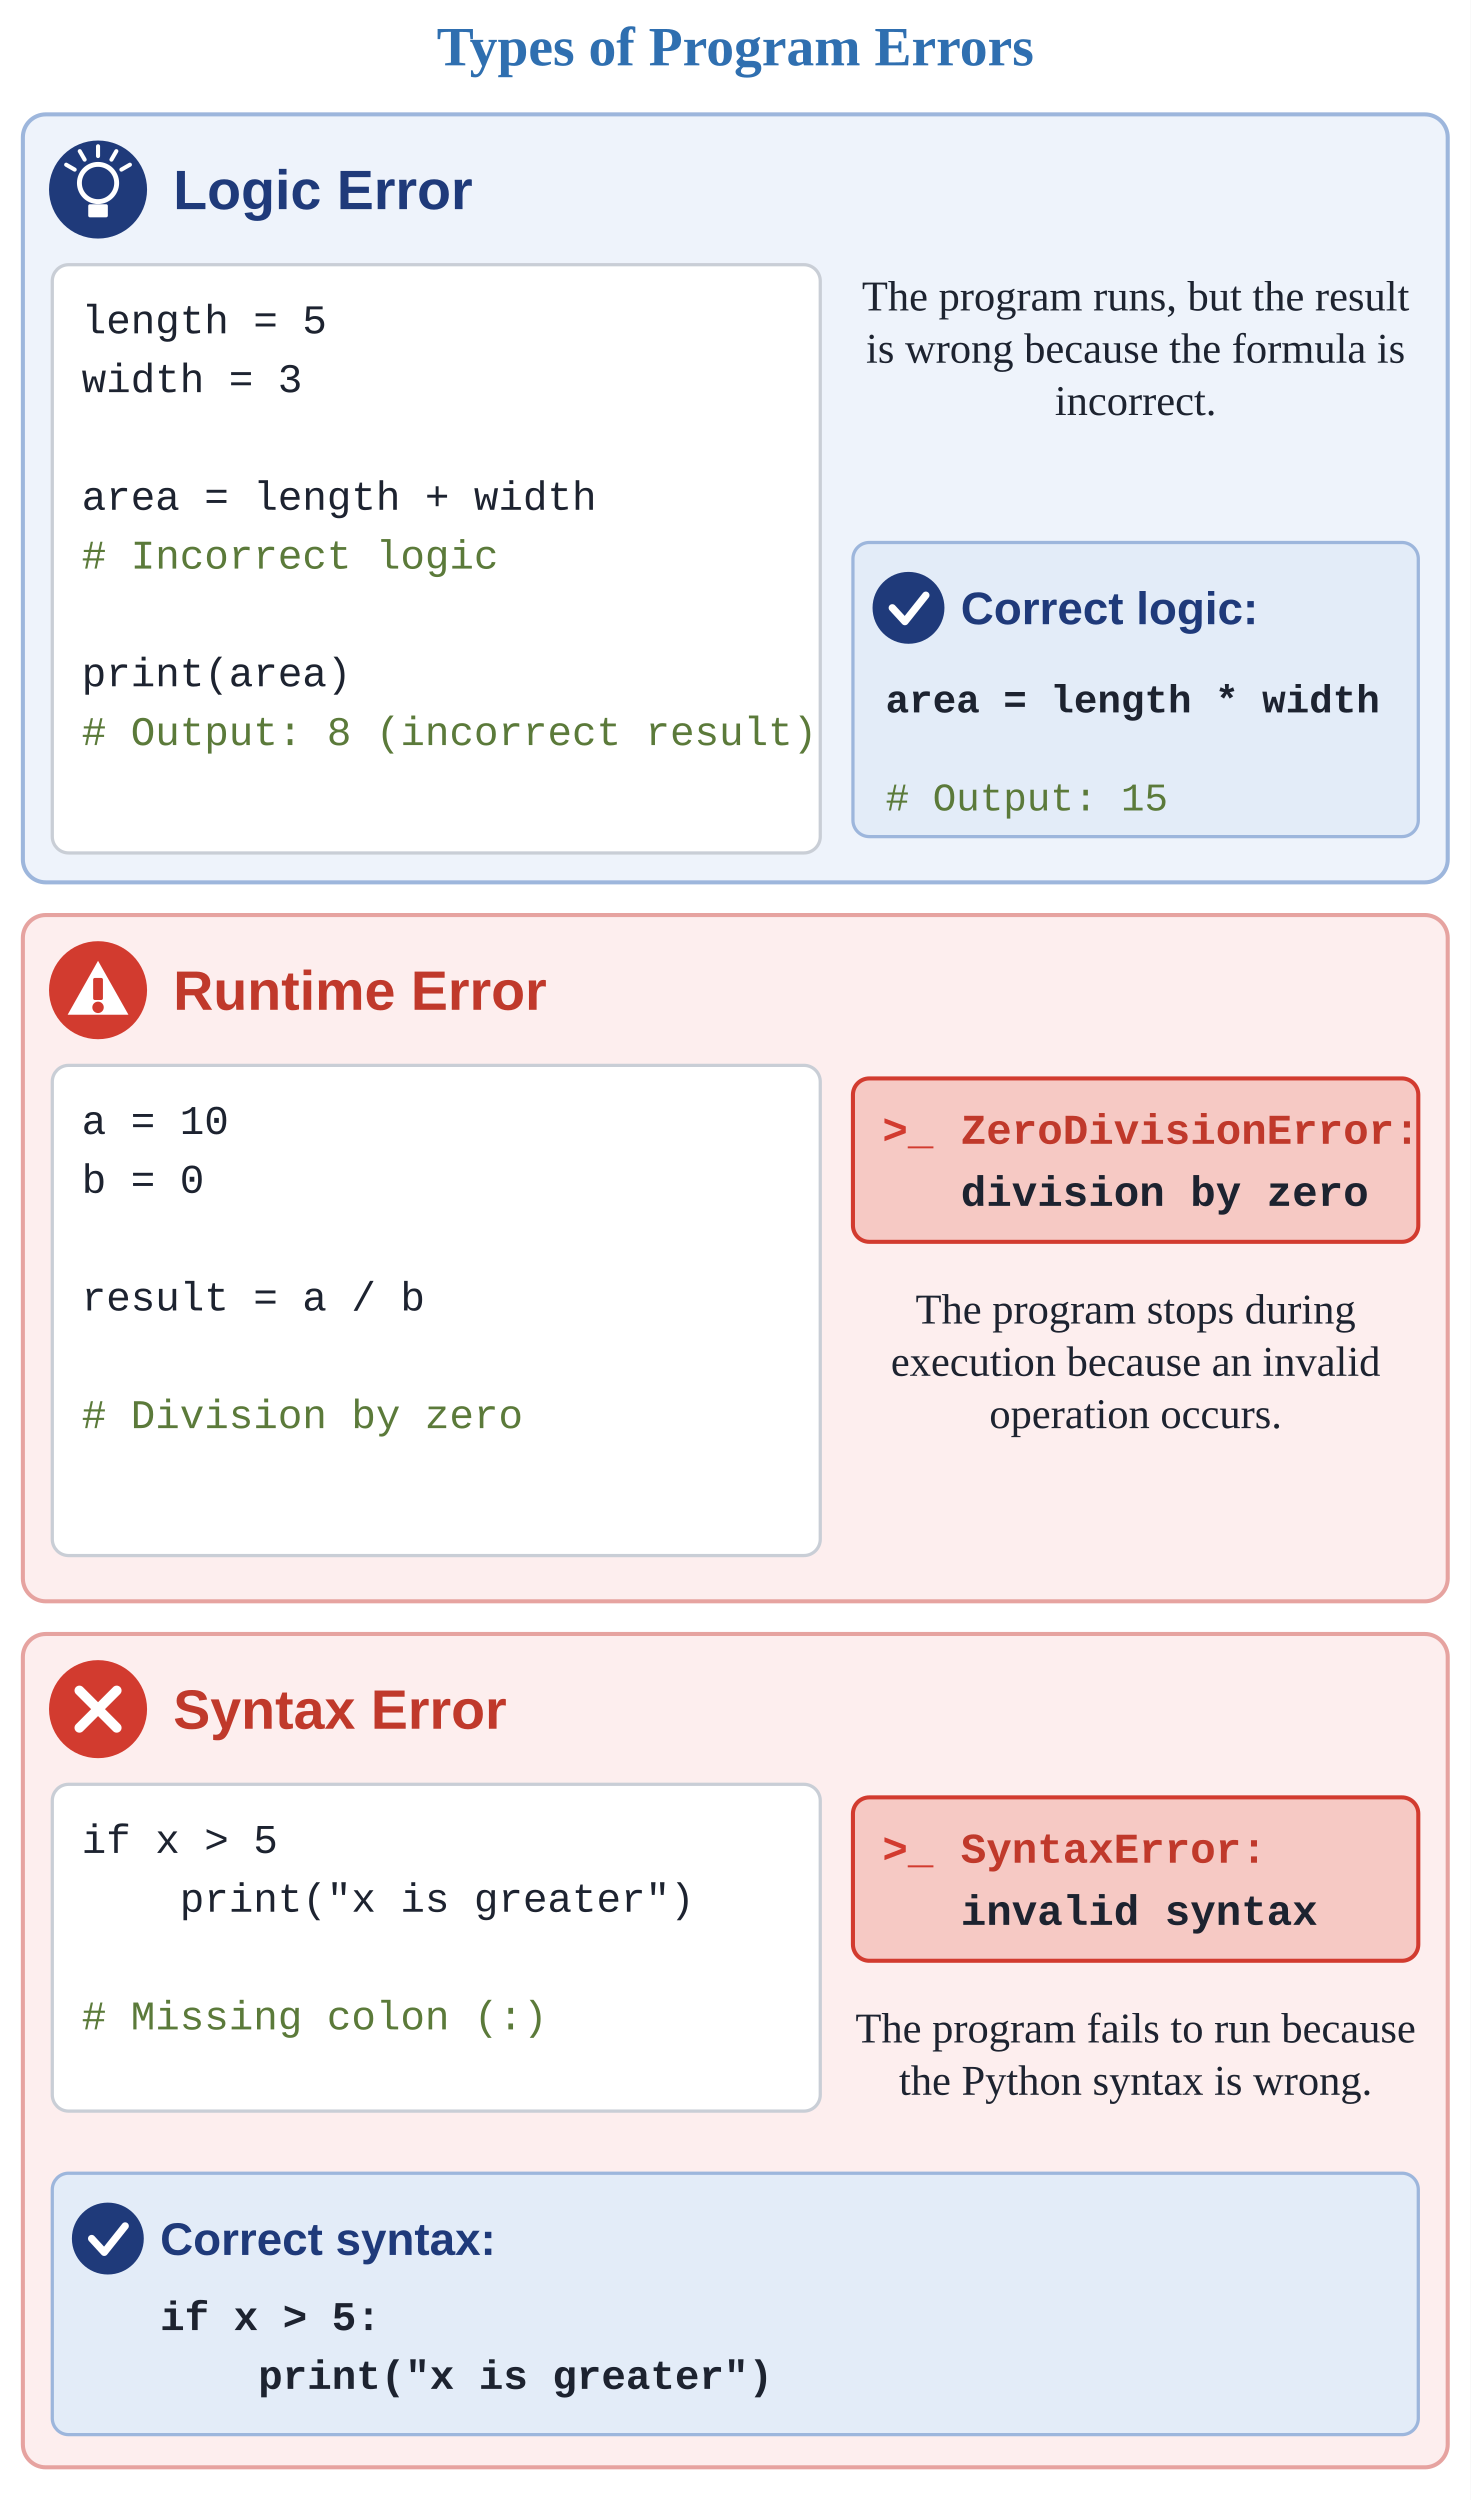
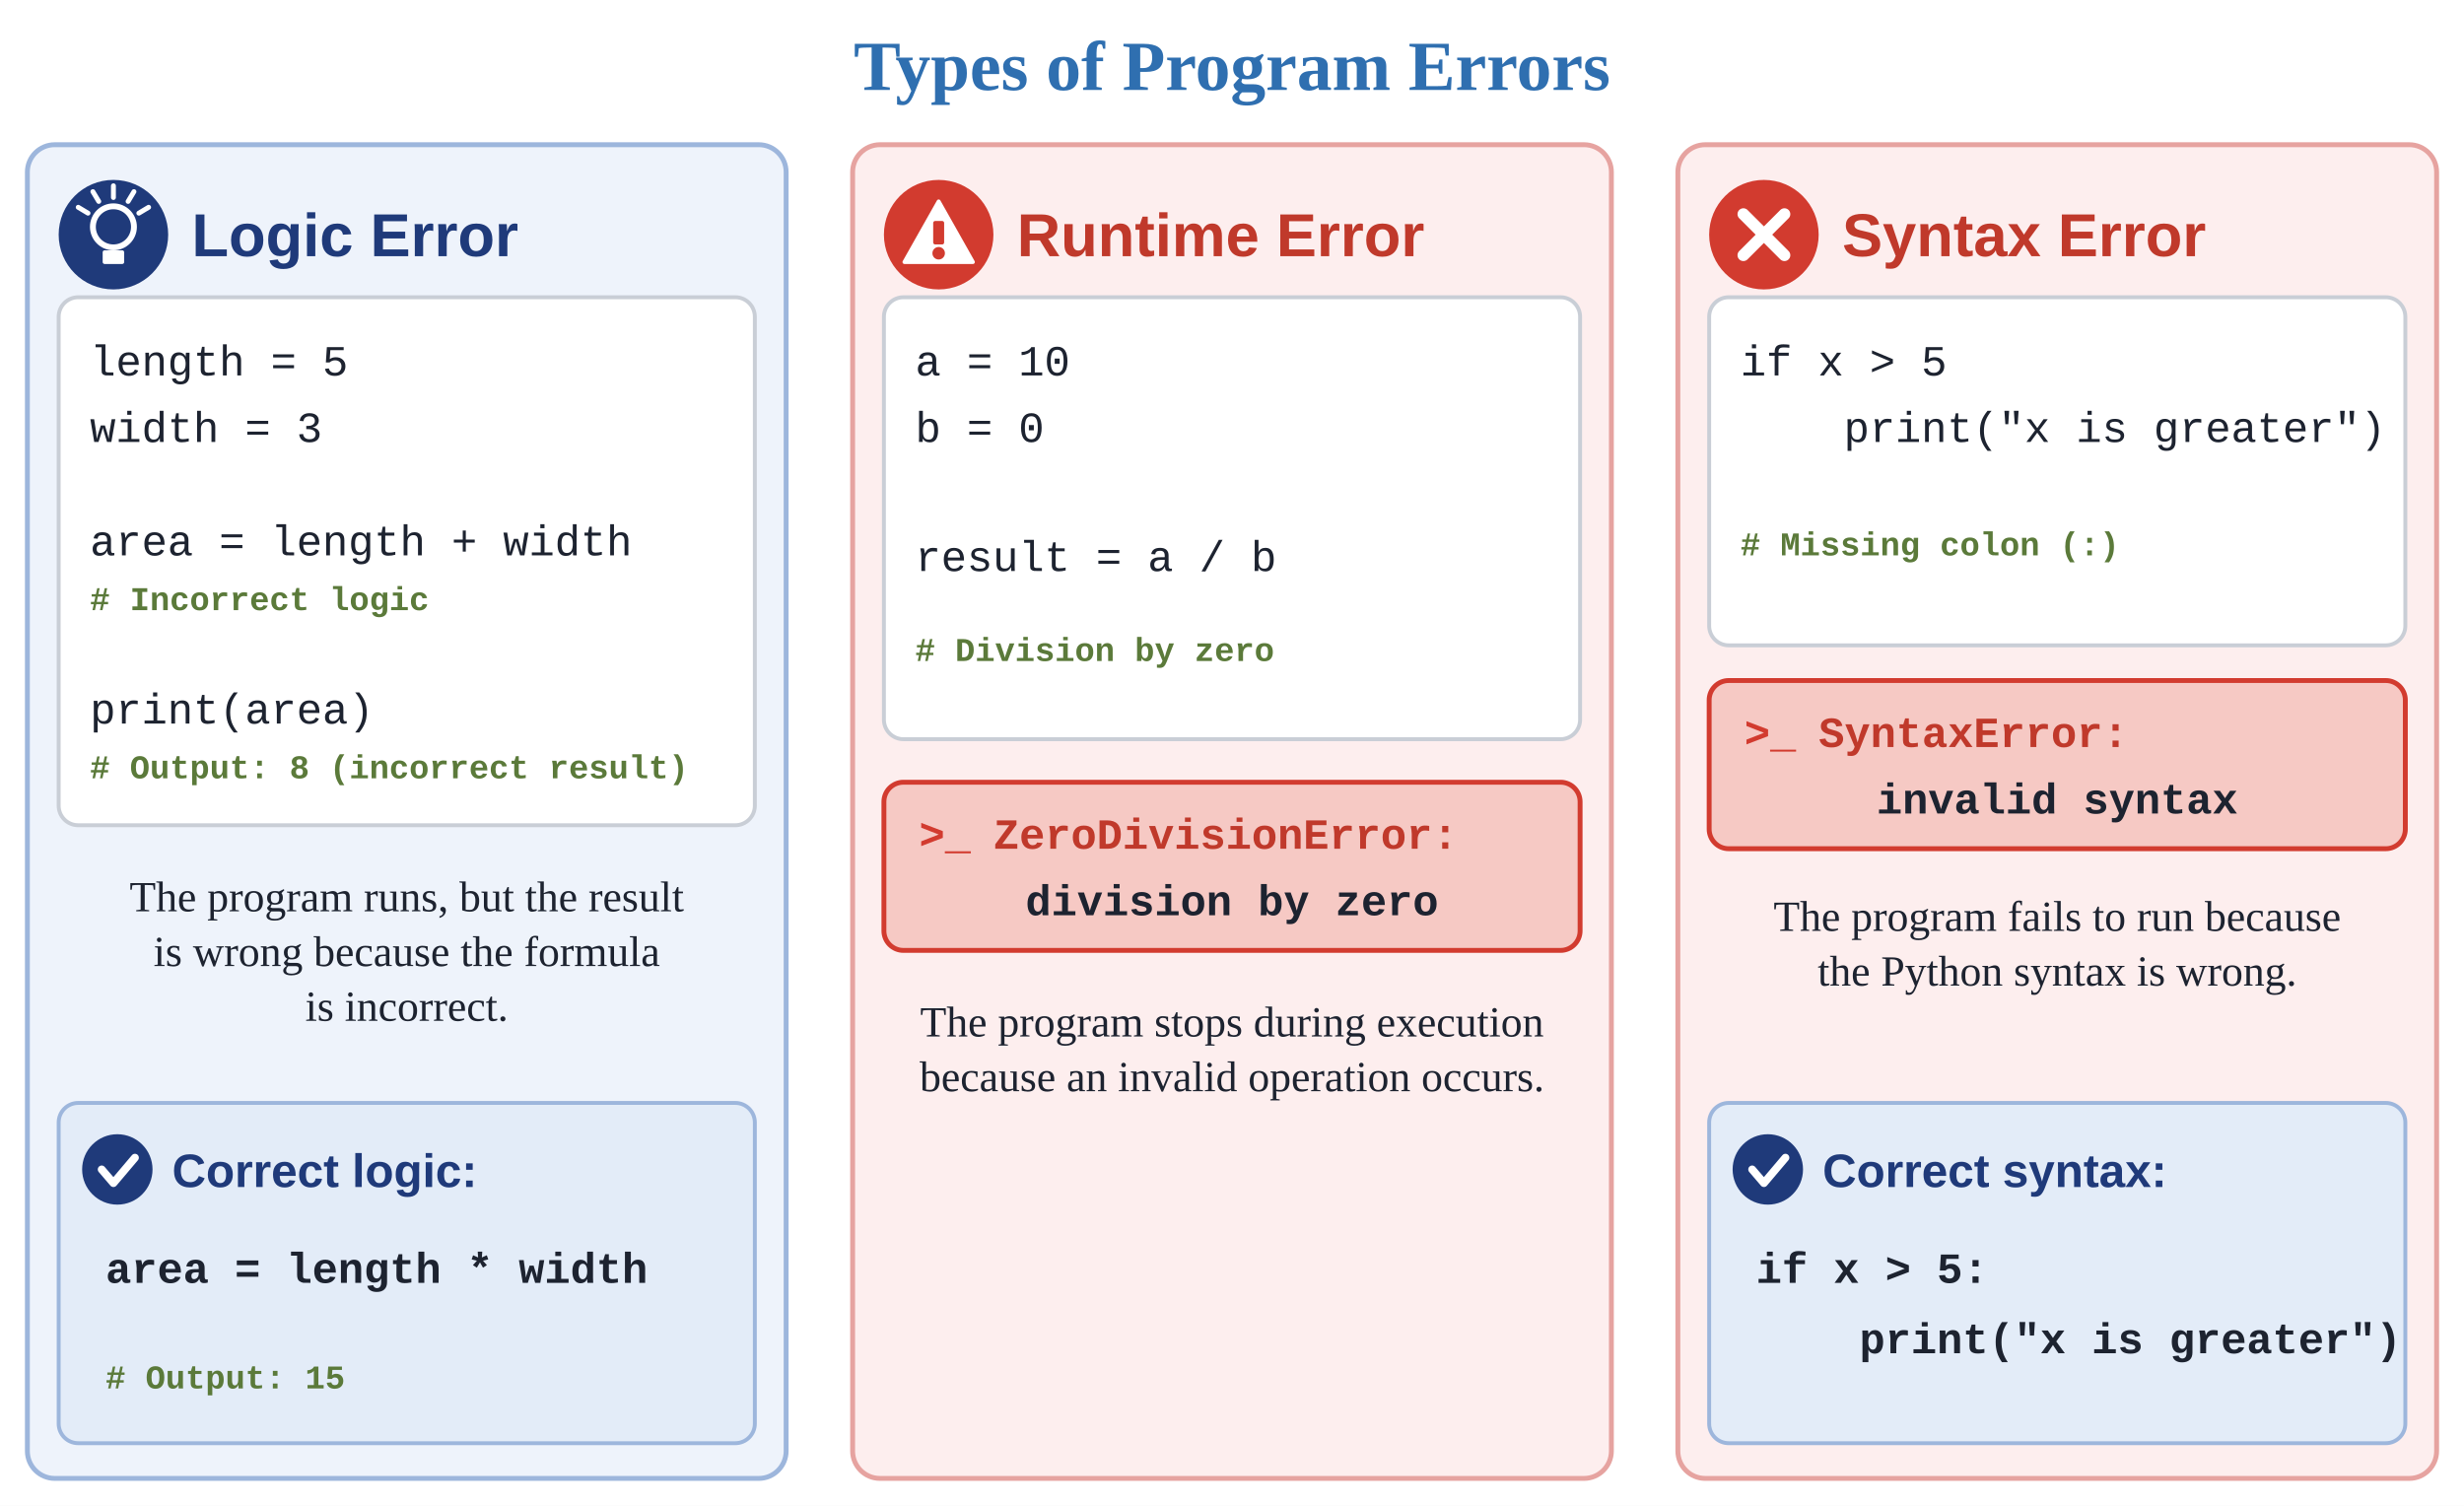
- <svg xmlns="http://www.w3.org/2000/svg" viewBox="0 0 900 1530" font-family="Times New Roman, Times, serif">
-   <rect width="900" height="1530" fill="#ffffff" />
-   <text x="450.0" y="40.0" font-size="34" fill="#2f6fb0" text-anchor="middle" font-family="Times New Roman, Times, serif" font-weight="700">Types of Program Errors</text>
-   <rect x="14.0" y="70.0" width="872.0" height="470.0" rx="14" fill="#eef3fb" stroke="#9db6dc" stroke-width="2.5" />
-   <circle cx="60.0" cy="116.0" r="30.0" fill="#1f3a7a" stroke="none" stroke-width="2" />
-   <circle cx="60.0" cy="112.0" r="11.4" fill="none" stroke="#ffffff" stroke-width="3" />
-   <rect x="54.0" y="125.0" width="12.0" height="8.0" rx="1" fill="#ffffff" stroke="none" stroke-width="0" />
-   <line x1="45.7" y1="103.8" x2="40.5" y2="100.8" stroke="#ffffff" stroke-width="2.5" stroke-linecap="round" />
-   <line x1="60.0" y1="95.5" x2="60.0" y2="89.5" stroke="#ffffff" stroke-width="2.5" stroke-linecap="round" />
-   <line x1="74.3" y1="103.8" x2="79.5" y2="100.8" stroke="#ffffff" stroke-width="2.5" stroke-linecap="round" />
-   <line x1="51.8" y1="97.7" x2="48.8" y2="92.5" stroke="#ffffff" stroke-width="2.5" stroke-linecap="round" />
-   <line x1="68.2" y1="97.7" x2="71.2" y2="92.5" stroke="#ffffff" stroke-width="2.5" stroke-linecap="round" />
-   <text x="106.0" y="128.0" font-size="34" fill="#1f3a7a" text-anchor="start" font-family="Segoe UI, Arial, sans-serif" font-weight="700">Logic Error</text>
-   <rect x="32.0" y="162.0" width="470.0" height="360.0" rx="10" fill="#ffffff" stroke="#c9ced6" stroke-width="2" />
-   <text x="50.0" y="204.0" font-size="25" fill="#1d2330" font-family="Consolas, Courier New, monospace" xml:space="preserve">length = 5</text>
-   <text x="50.0" y="240.0" font-size="25" fill="#1d2330" font-family="Consolas, Courier New, monospace" xml:space="preserve">width = 3</text>
-   <text x="50.0" y="312.0" font-size="25" fill="#1d2330" font-family="Consolas, Courier New, monospace" xml:space="preserve">area = length + width</text>
-   <text x="50.0" y="348.0" font-size="25" fill="#5b7a3a" font-family="Consolas, Courier New, monospace" xml:space="preserve"># Incorrect logic</text>
-   <text x="50.0" y="420.0" font-size="25" fill="#1d2330" font-family="Consolas, Courier New, monospace" xml:space="preserve">print(area)</text>
-   <text x="50.0" y="456.0" font-size="25" fill="#5b7a3a" font-family="Consolas, Courier New, monospace" xml:space="preserve"># Output: 8 (incorrect result)</text>
-   <text x="695.0" y="190.0" font-size="26" fill="#1d2330" text-anchor="middle" font-family="Times New Roman, Times, serif">The program runs, but the result</text>
-   <text x="695.0" y="222.0" font-size="26" fill="#1d2330" text-anchor="middle" font-family="Times New Roman, Times, serif">is wrong because the formula is</text>
-   <text x="695.0" y="254.0" font-size="26" fill="#1d2330" text-anchor="middle" font-family="Times New Roman, Times, serif">incorrect.</text>
-   <rect x="522.0" y="332.0" width="346.0" height="180.0" rx="10" fill="#e3ecf8" stroke="#9db6dc" stroke-width="2" />
-   <circle cx="556.0" cy="372.0" r="22.0" fill="#1f3a7a" stroke="none" stroke-width="2" />
-   <path d="M546.1 372.0 L553.8 380.4 L566.6 364.3" fill="none" stroke="#ffffff" stroke-width="4.5" stroke-linejoin="round" stroke-linecap="round" />
-   <text x="588.0" y="382.0" font-size="28" fill="#1f3a7a" text-anchor="start" font-family="Segoe UI, Arial, sans-serif" font-weight="700">Correct logic:</text>
-   <text x="542.0" y="436.0" font-size="24" fill="#1d2330" font-family="Consolas, Courier New, monospace" xml:space="preserve" font-weight="700">area = length * width</text>
-   <text x="542.0" y="496.0" font-size="24" fill="#5b7a3a" font-family="Consolas, Courier New, monospace" xml:space="preserve"># Output: 15</text>
-   <rect x="14.0" y="560.0" width="872.0" height="420.0" rx="14" fill="#fdeeee" stroke="#e6a3a0" stroke-width="2.5" />
-   <circle cx="60.0" cy="606.0" r="30.0" fill="#d23b2f" stroke="none" stroke-width="2" />
-   <path d="M60.0 588.0 L41.4 621.0 L78.6 621.0 Z" fill="#ffffff" stroke="none" stroke-width="2" stroke-linejoin="round" stroke-linecap="round" />
-   <rect x="57.0" y="598.5" width="6.0" height="13.5" rx="1" fill="#d23b2f" stroke="none" stroke-width="0" />
-   <circle cx="60.0" cy="616.5" r="3.5" fill="#d23b2f" stroke="none" stroke-width="2" />
-   <text x="106.0" y="618.0" font-size="34" fill="#c0392b" text-anchor="start" font-family="Segoe UI, Arial, sans-serif" font-weight="700">Runtime Error</text>
-   <rect x="32.0" y="652.0" width="470.0" height="300.0" rx="10" fill="#ffffff" stroke="#c9ced6" stroke-width="2" />
-   <text x="50.0" y="694.0" font-size="25" fill="#1d2330" font-family="Consolas, Courier New, monospace" xml:space="preserve">a = 10</text>
-   <text x="50.0" y="730.0" font-size="25" fill="#1d2330" font-family="Consolas, Courier New, monospace" xml:space="preserve">b = 0</text>
-   <text x="50.0" y="802.0" font-size="25" fill="#1d2330" font-family="Consolas, Courier New, monospace" xml:space="preserve">result = a / b</text>
-   <text x="50.0" y="874.0" font-size="25" fill="#5b7a3a" font-family="Consolas, Courier New, monospace" xml:space="preserve"># Division by zero</text>
-   <rect x="522.0" y="660.0" width="346.0" height="100.0" rx="10" fill="#f6c9c4" stroke="#d23b2f" stroke-width="2.5" />
-   <text x="540.0" y="700.0" font-size="26" fill="#d23b2f" text-anchor="start" font-family="Consolas, Courier New, monospace" font-weight="700">&gt;_</text>
-   <text x="588.0" y="700.0" font-size="26" fill="#c0392b" text-anchor="start" font-family="Consolas, Courier New, monospace" font-weight="700">ZeroDivisionError:</text>
-   <text x="588.0" y="738.0" font-size="26" fill="#1d2330" text-anchor="start" font-family="Consolas, Courier New, monospace" font-weight="700">division by zero</text>
-   <text x="695.0" y="810.0" font-size="26" fill="#1d2330" text-anchor="middle" font-family="Times New Roman, Times, serif">The program stops during</text>
-   <text x="695.0" y="842.0" font-size="26" fill="#1d2330" text-anchor="middle" font-family="Times New Roman, Times, serif">execution because an invalid</text>
-   <text x="695.0" y="874.0" font-size="26" fill="#1d2330" text-anchor="middle" font-family="Times New Roman, Times, serif">operation occurs.</text>
-   <rect x="14.0" y="1000.0" width="872.0" height="510.0" rx="14" fill="#fdeeee" stroke="#e6a3a0" stroke-width="2.5" />
-   <circle cx="60.0" cy="1046.0" r="30.0" fill="#d23b2f" stroke="none" stroke-width="2" />
-   <line x1="48.6" y1="1034.6" x2="71.4" y2="1057.4" stroke="#ffffff" stroke-width="6" stroke-linecap="round" />
-   <line x1="48.6" y1="1057.4" x2="71.4" y2="1034.6" stroke="#ffffff" stroke-width="6" stroke-linecap="round" />
-   <text x="106.0" y="1058.0" font-size="34" fill="#c0392b" text-anchor="start" font-family="Segoe UI, Arial, sans-serif" font-weight="700">Syntax Error</text>
-   <rect x="32.0" y="1092.0" width="470.0" height="200.0" rx="10" fill="#ffffff" stroke="#c9ced6" stroke-width="2" />
-   <text x="50.0" y="1134.0" font-size="25" fill="#1d2330" font-family="Consolas, Courier New, monospace" xml:space="preserve">if x &gt; 5</text>
-   <text x="50.0" y="1170.0" font-size="25" fill="#1d2330" font-family="Consolas, Courier New, monospace" xml:space="preserve">    print("x is greater")</text>
-   <text x="50.0" y="1242.0" font-size="25" fill="#5b7a3a" font-family="Consolas, Courier New, monospace" xml:space="preserve"># Missing colon (:)</text>
-   <rect x="522.0" y="1100.0" width="346.0" height="100.0" rx="10" fill="#f6c9c4" stroke="#d23b2f" stroke-width="2.5" />
-   <text x="540.0" y="1140.0" font-size="26" fill="#d23b2f" text-anchor="start" font-family="Consolas, Courier New, monospace" font-weight="700">&gt;_</text>
-   <text x="588.0" y="1140.0" font-size="26" fill="#c0392b" text-anchor="start" font-family="Consolas, Courier New, monospace" font-weight="700">SyntaxError:</text>
-   <text x="588.0" y="1178.0" font-size="26" fill="#1d2330" text-anchor="start" font-family="Consolas, Courier New, monospace" font-weight="700">invalid syntax</text>
-   <text x="695.0" y="1250.0" font-size="26" fill="#1d2330" text-anchor="middle" font-family="Times New Roman, Times, serif">The program fails to run because</text>
-   <text x="695.0" y="1282.0" font-size="26" fill="#1d2330" text-anchor="middle" font-family="Times New Roman, Times, serif">the Python syntax is wrong.</text>
-   <rect x="32.0" y="1330.0" width="836.0" height="160.0" rx="10" fill="#e3ecf8" stroke="#9db6dc" stroke-width="2" />
-   <circle cx="66.0" cy="1370.0" r="22.0" fill="#1f3a7a" stroke="none" stroke-width="2" />
-   <path d="M56.1 1370.0 L63.8 1378.4 L76.6 1362.3" fill="none" stroke="#ffffff" stroke-width="4.5" stroke-linejoin="round" stroke-linecap="round" />
-   <text x="98.0" y="1380.0" font-size="28" fill="#1f3a7a" text-anchor="start" font-family="Segoe UI, Arial, sans-serif" font-weight="700">Correct syntax:</text>
-   <text x="98.0" y="1426.0" font-size="25" fill="#1d2330" font-family="Consolas, Courier New, monospace" xml:space="preserve" font-weight="700">if x &gt; 5:</text>
-   <text x="98.0" y="1462.0" font-size="25" fill="#1d2330" font-family="Consolas, Courier New, monospace" xml:space="preserve" font-weight="700">    print("x is greater")</text>
+ <svg xmlns="http://www.w3.org/2000/svg" viewBox="0 0 1260 770" font-family="Times New Roman, Times, serif">
+   <rect width="1260" height="770" fill="#ffffff" />
+   <text x="630.0" y="46" font-size="36" fill="#2f6fb0" text-anchor="middle" font-family="Times New Roman, Times, serif" font-weight="700">Types of Program Errors</text>
+   <rect x="14" y="74" width="388" height="682" rx="14" fill="#eef3fb" stroke="#9db6dc" stroke-width="2.5" />
+   <circle cx="58" cy="120" r="28" fill="#1f3a7a" />
+   <circle cx="58" cy="116" r="10.5" fill="none" stroke="#ffffff" stroke-width="3" />
+   <rect x="52.5" y="128" width="11" height="7" rx="1" fill="#ffffff" />
+   <line x1="45" y1="109" x2="40" y2="106" stroke="#ffffff" stroke-width="2.5" stroke-linecap="round" />
+   <line x1="58" y1="101" x2="58" y2="95" stroke="#ffffff" stroke-width="2.5" stroke-linecap="round" />
+   <line x1="71" y1="109" x2="76" y2="106" stroke="#ffffff" stroke-width="2.5" stroke-linecap="round" />
+   <line x1="50.5" y1="103" x2="47.5" y2="98" stroke="#ffffff" stroke-width="2.5" stroke-linecap="round" />
+   <line x1="65.5" y1="103" x2="68.5" y2="98" stroke="#ffffff" stroke-width="2.5" stroke-linecap="round" />
+   <text x="98" y="131" font-size="31" fill="#1f3a7a" text-anchor="start" font-family="Segoe UI, Arial, sans-serif" font-weight="700">Logic Error</text>
+   <rect x="30" y="152" width="356" height="270" rx="10" fill="#ffffff" stroke="#c9ced6" stroke-width="2" />
+   <text x="46" y="192" font-size="22" fill="#1d2330" text-anchor="start" font-family="Consolas, Courier New, monospace" xml:space="preserve">length = 5</text>
+   <text x="46" y="226" font-size="22" fill="#1d2330" text-anchor="start" font-family="Consolas, Courier New, monospace" xml:space="preserve">width = 3</text>
+   <text x="46" y="284" font-size="22" fill="#1d2330" text-anchor="start" font-family="Consolas, Courier New, monospace" xml:space="preserve">area = length + width</text>
+   <text x="46" y="312" font-size="17" fill="#5b7a3a" text-anchor="start" font-family="Consolas, Courier New, monospace" font-weight="700" xml:space="preserve"># Incorrect logic</text>
+   <text x="46" y="370" font-size="22" fill="#1d2330" text-anchor="start" font-family="Consolas, Courier New, monospace" xml:space="preserve">print(area)</text>
+   <text x="46" y="398" font-size="17" fill="#5b7a3a" text-anchor="start" font-family="Consolas, Courier New, monospace" font-weight="700" xml:space="preserve"># Output: 8 (incorrect result)</text>
+   <text x="208.0" y="466" font-size="22" fill="#1d2330" text-anchor="middle" font-family="Times New Roman, Times, serif">The program runs, but the result</text>
+   <text x="208.0" y="494" font-size="22" fill="#1d2330" text-anchor="middle" font-family="Times New Roman, Times, serif">is wrong because the formula</text>
+   <text x="208.0" y="522" font-size="22" fill="#1d2330" text-anchor="middle" font-family="Times New Roman, Times, serif">is incorrect.</text>
+   <rect x="30" y="564" width="356" height="174" rx="10" fill="#e3ecf8" stroke="#9db6dc" stroke-width="2" />
+   <circle cx="60" cy="598" r="18" fill="#1f3a7a" />
+   <path d="M52 598 L58 605 L69 592" fill="none" stroke="#ffffff" stroke-width="4" stroke-linejoin="round" stroke-linecap="round" />
+   <text x="88" y="607" font-size="24" fill="#1f3a7a" text-anchor="start" font-family="Segoe UI, Arial, sans-serif" font-weight="700">Correct logic:</text>
+   <text x="54" y="656" font-size="22" fill="#1d2330" text-anchor="start" font-family="Consolas, Courier New, monospace" font-weight="700" xml:space="preserve">area = length * width</text>
+   <text x="54" y="710" font-size="17" fill="#5b7a3a" text-anchor="start" font-family="Consolas, Courier New, monospace" font-weight="700" xml:space="preserve"># Output: 15</text>
+   <rect x="436" y="74" width="388" height="682" rx="14" fill="#fdeeee" stroke="#e6a3a0" stroke-width="2.5" />
+   <circle cx="480" cy="120" r="28" fill="#d23b2f" />
+   <path d="M480 103 L462.5 134 L497.5 134 Z" fill="#ffffff" stroke="#ffffff" stroke-width="2" stroke-linejoin="round" />
+   <rect x="477.2" y="113" width="5.6" height="12" rx="1" fill="#d23b2f" />
+   <circle cx="480" cy="129.5" r="3.2" fill="#d23b2f" />
+   <text x="520" y="131" font-size="31" fill="#c0392b" text-anchor="start" font-family="Segoe UI, Arial, sans-serif" font-weight="700">Runtime Error</text>
+   <rect x="452" y="152" width="356" height="226" rx="10" fill="#ffffff" stroke="#c9ced6" stroke-width="2" />
+   <text x="468" y="192" font-size="22" fill="#1d2330" text-anchor="start" font-family="Consolas, Courier New, monospace" xml:space="preserve">a = 10</text>
+   <text x="468" y="226" font-size="22" fill="#1d2330" text-anchor="start" font-family="Consolas, Courier New, monospace" xml:space="preserve">b = 0</text>
+   <text x="468" y="292" font-size="22" fill="#1d2330" text-anchor="start" font-family="Consolas, Courier New, monospace" xml:space="preserve">result = a / b</text>
+   <text x="468" y="338" font-size="17" fill="#5b7a3a" text-anchor="start" font-family="Consolas, Courier New, monospace" font-weight="700" xml:space="preserve"># Division by zero</text>
+   <rect x="452" y="400" width="356" height="86" rx="10" fill="#f6c9c4" stroke="#d23b2f" stroke-width="2.5" />
+   <text x="470" y="434" font-size="22" fill="#d23b2f" text-anchor="start" font-family="Consolas, Courier New, monospace" font-weight="700">&gt;_</text>
+   <text x="508" y="434" font-size="22" fill="#c0392b" text-anchor="start" font-family="Consolas, Courier New, monospace" font-weight="700">ZeroDivisionError:</text>
+   <text x="630.0" y="468" font-size="22" fill="#1d2330" text-anchor="middle" font-family="Consolas, Courier New, monospace" font-weight="700">division by zero</text>
+   <text x="630.0" y="530" font-size="22" fill="#1d2330" text-anchor="middle" font-family="Times New Roman, Times, serif">The program stops during execution</text>
+   <text x="630.0" y="558" font-size="22" fill="#1d2330" text-anchor="middle" font-family="Times New Roman, Times, serif">because an invalid operation occurs.</text>
+   <rect x="858" y="74" width="388" height="682" rx="14" fill="#fdeeee" stroke="#e6a3a0" stroke-width="2.5" />
+   <circle cx="902" cy="120" r="28" fill="#d23b2f" />
+   <line x1="891.5" y1="109.5" x2="912.5" y2="130.5" stroke="#ffffff" stroke-width="6" stroke-linecap="round" />
+   <line x1="891.5" y1="130.5" x2="912.5" y2="109.5" stroke="#ffffff" stroke-width="6" stroke-linecap="round" />
+   <text x="942" y="131" font-size="31" fill="#c0392b" text-anchor="start" font-family="Segoe UI, Arial, sans-serif" font-weight="700">Syntax Error</text>
+   <rect x="874" y="152" width="356" height="178" rx="10" fill="#ffffff" stroke="#c9ced6" stroke-width="2" />
+   <text x="890" y="192" font-size="22" fill="#1d2330" text-anchor="start" font-family="Consolas, Courier New, monospace" xml:space="preserve">if x &gt; 5</text>
+   <text x="890" y="226" font-size="22" fill="#1d2330" text-anchor="start" font-family="Consolas, Courier New, monospace" xml:space="preserve">    print("x is greater")</text>
+   <text x="890" y="284" font-size="17" fill="#5b7a3a" text-anchor="start" font-family="Consolas, Courier New, monospace" font-weight="700" xml:space="preserve"># Missing colon (:)</text>
+   <rect x="874" y="348" width="356" height="86" rx="10" fill="#f6c9c4" stroke="#d23b2f" stroke-width="2.5" />
+   <text x="892" y="382" font-size="22" fill="#d23b2f" text-anchor="start" font-family="Consolas, Courier New, monospace" font-weight="700">&gt;_</text>
+   <text x="930" y="382" font-size="22" fill="#c0392b" text-anchor="start" font-family="Consolas, Courier New, monospace" font-weight="700">SyntaxError:</text>
+   <text x="1052.0" y="416" font-size="22" fill="#1d2330" text-anchor="middle" font-family="Consolas, Courier New, monospace" font-weight="700">invalid syntax</text>
+   <text x="1052.0" y="476" font-size="22" fill="#1d2330" text-anchor="middle" font-family="Times New Roman, Times, serif">The program fails to run because</text>
+   <text x="1052.0" y="504" font-size="22" fill="#1d2330" text-anchor="middle" font-family="Times New Roman, Times, serif">the Python syntax is wrong.</text>
+   <rect x="874" y="564" width="356" height="174" rx="10" fill="#e3ecf8" stroke="#9db6dc" stroke-width="2" />
+   <circle cx="904" cy="598" r="18" fill="#1f3a7a" />
+   <path d="M896 598 L902 605 L913 592" fill="none" stroke="#ffffff" stroke-width="4" stroke-linejoin="round" stroke-linecap="round" />
+   <text x="932" y="607" font-size="24" fill="#1f3a7a" text-anchor="start" font-family="Segoe UI, Arial, sans-serif" font-weight="700">Correct syntax:</text>
+   <text x="898" y="656" font-size="22" fill="#1d2330" text-anchor="start" font-family="Consolas, Courier New, monospace" font-weight="700" xml:space="preserve">if x &gt; 5:</text>
+   <text x="898" y="692" font-size="22" fill="#1d2330" text-anchor="start" font-family="Consolas, Courier New, monospace" font-weight="700" xml:space="preserve">    print("x is greater")</text>
</svg>
